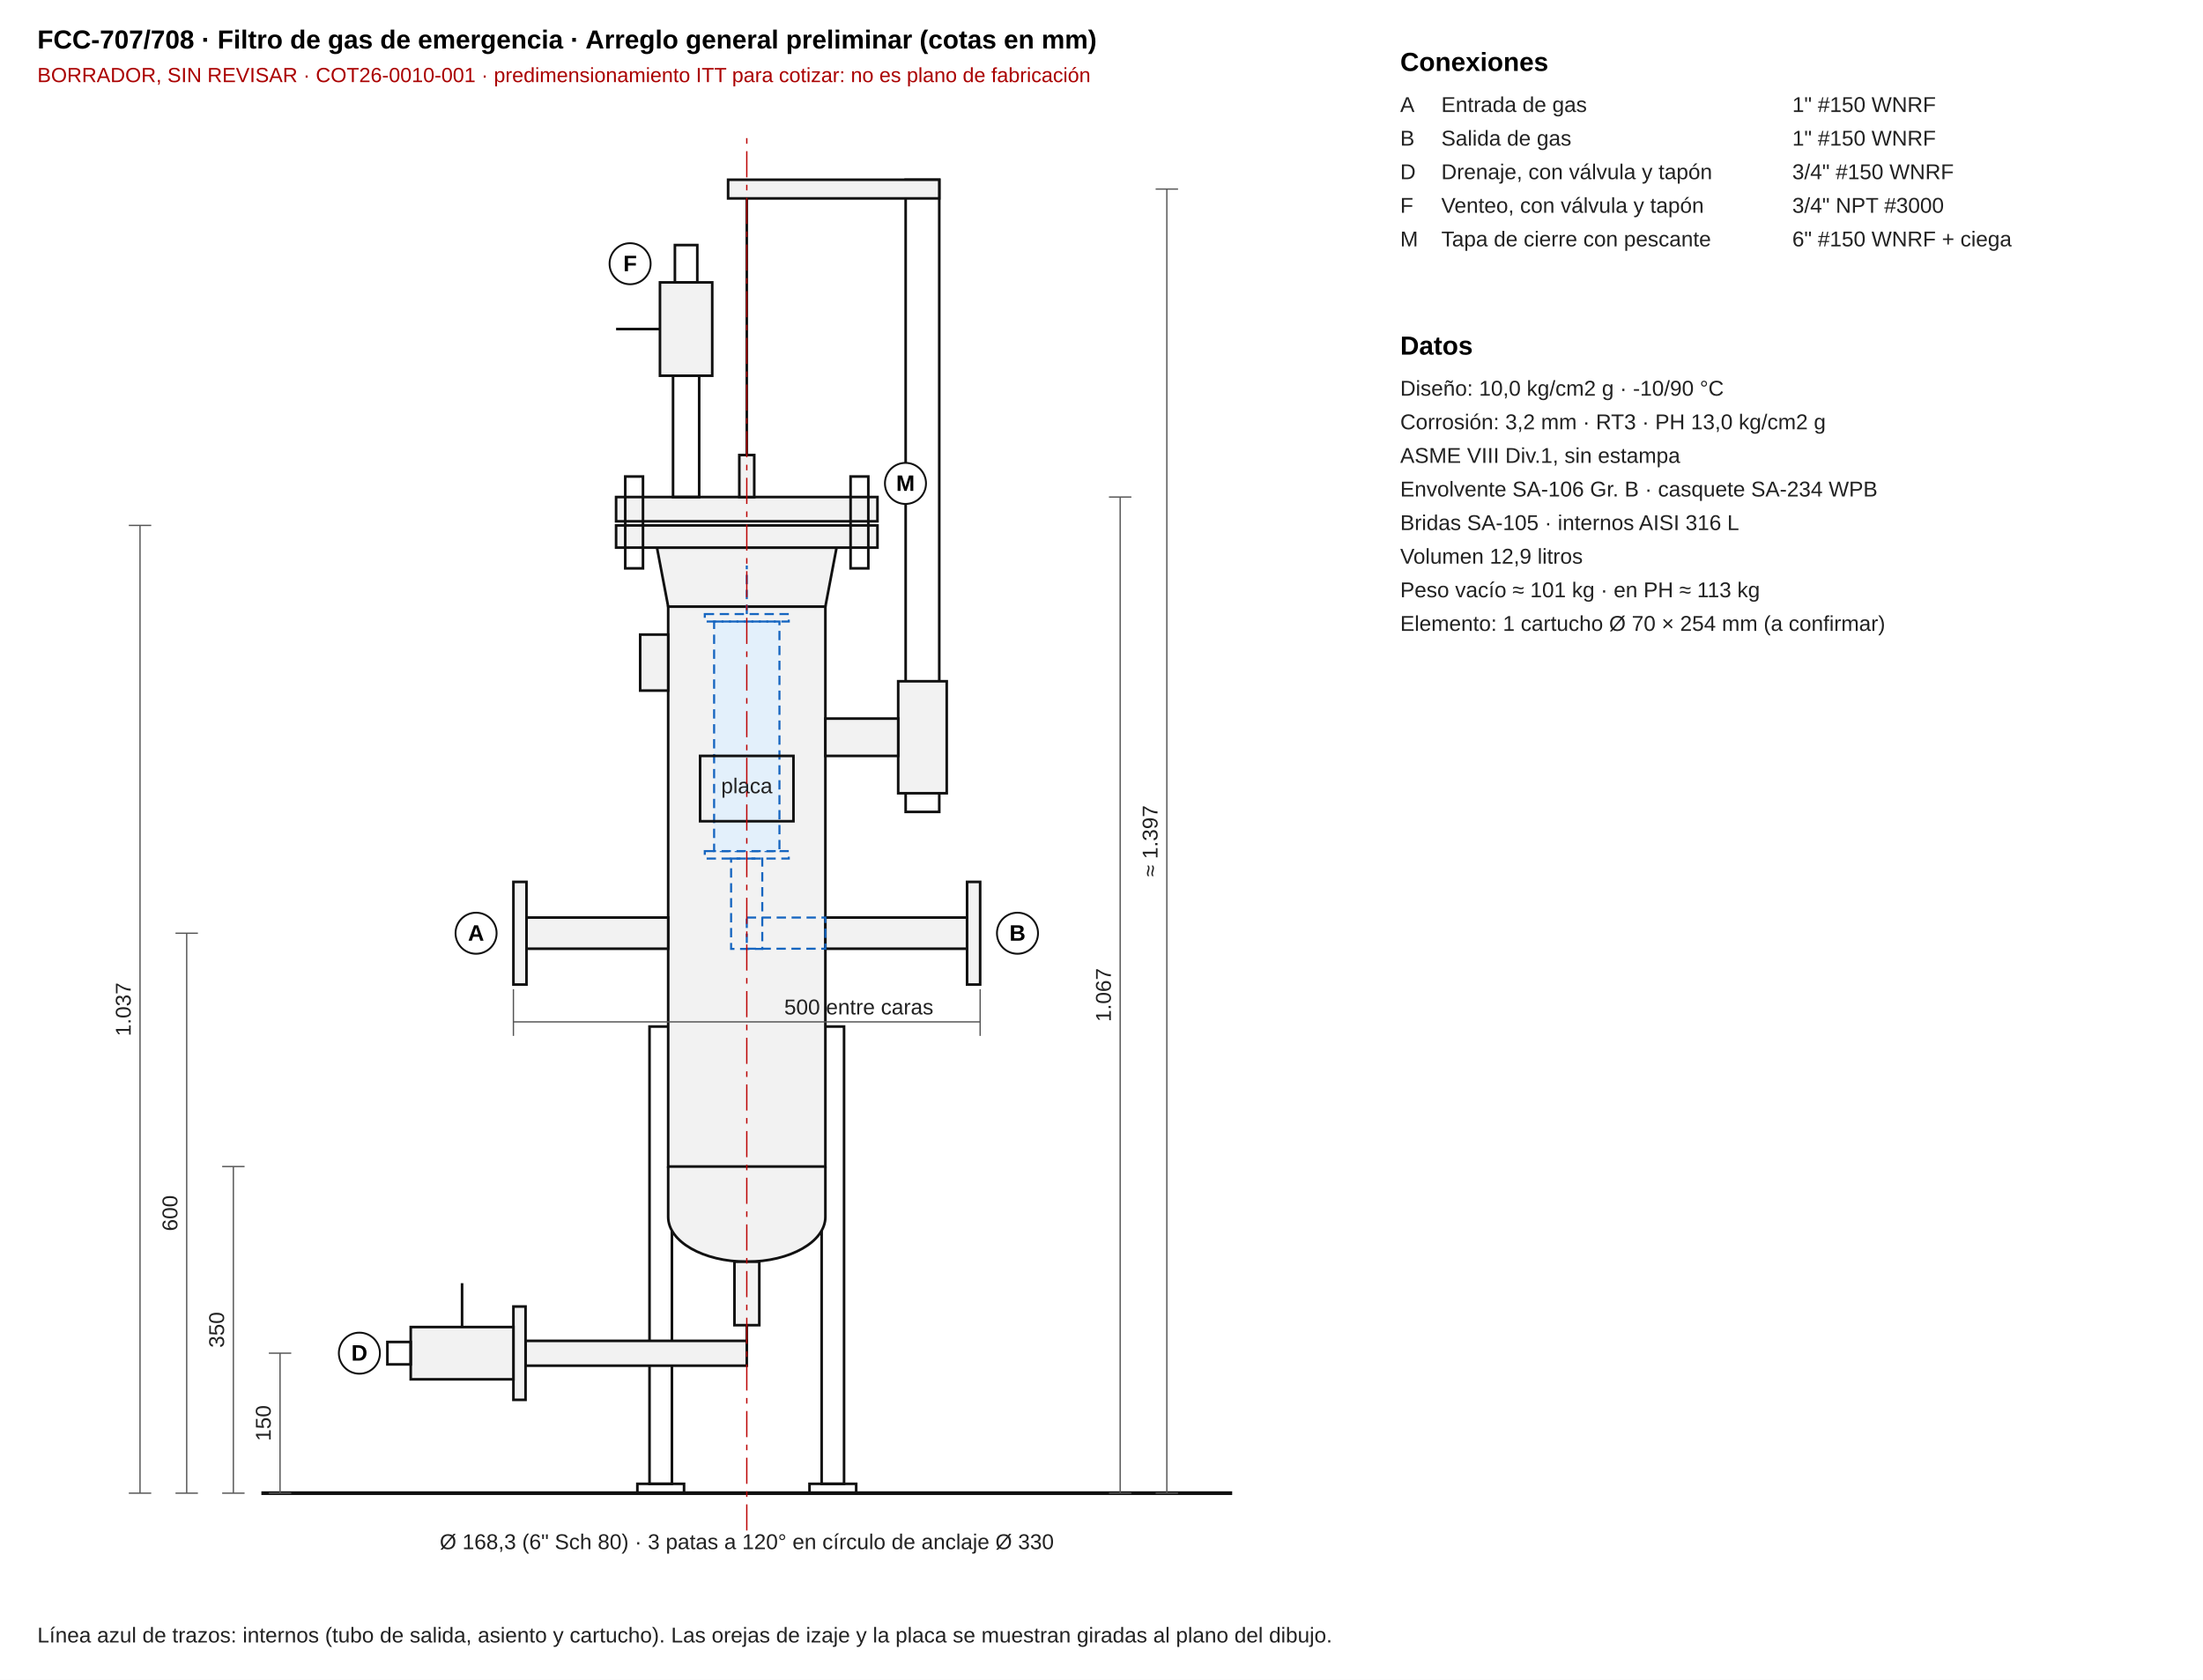
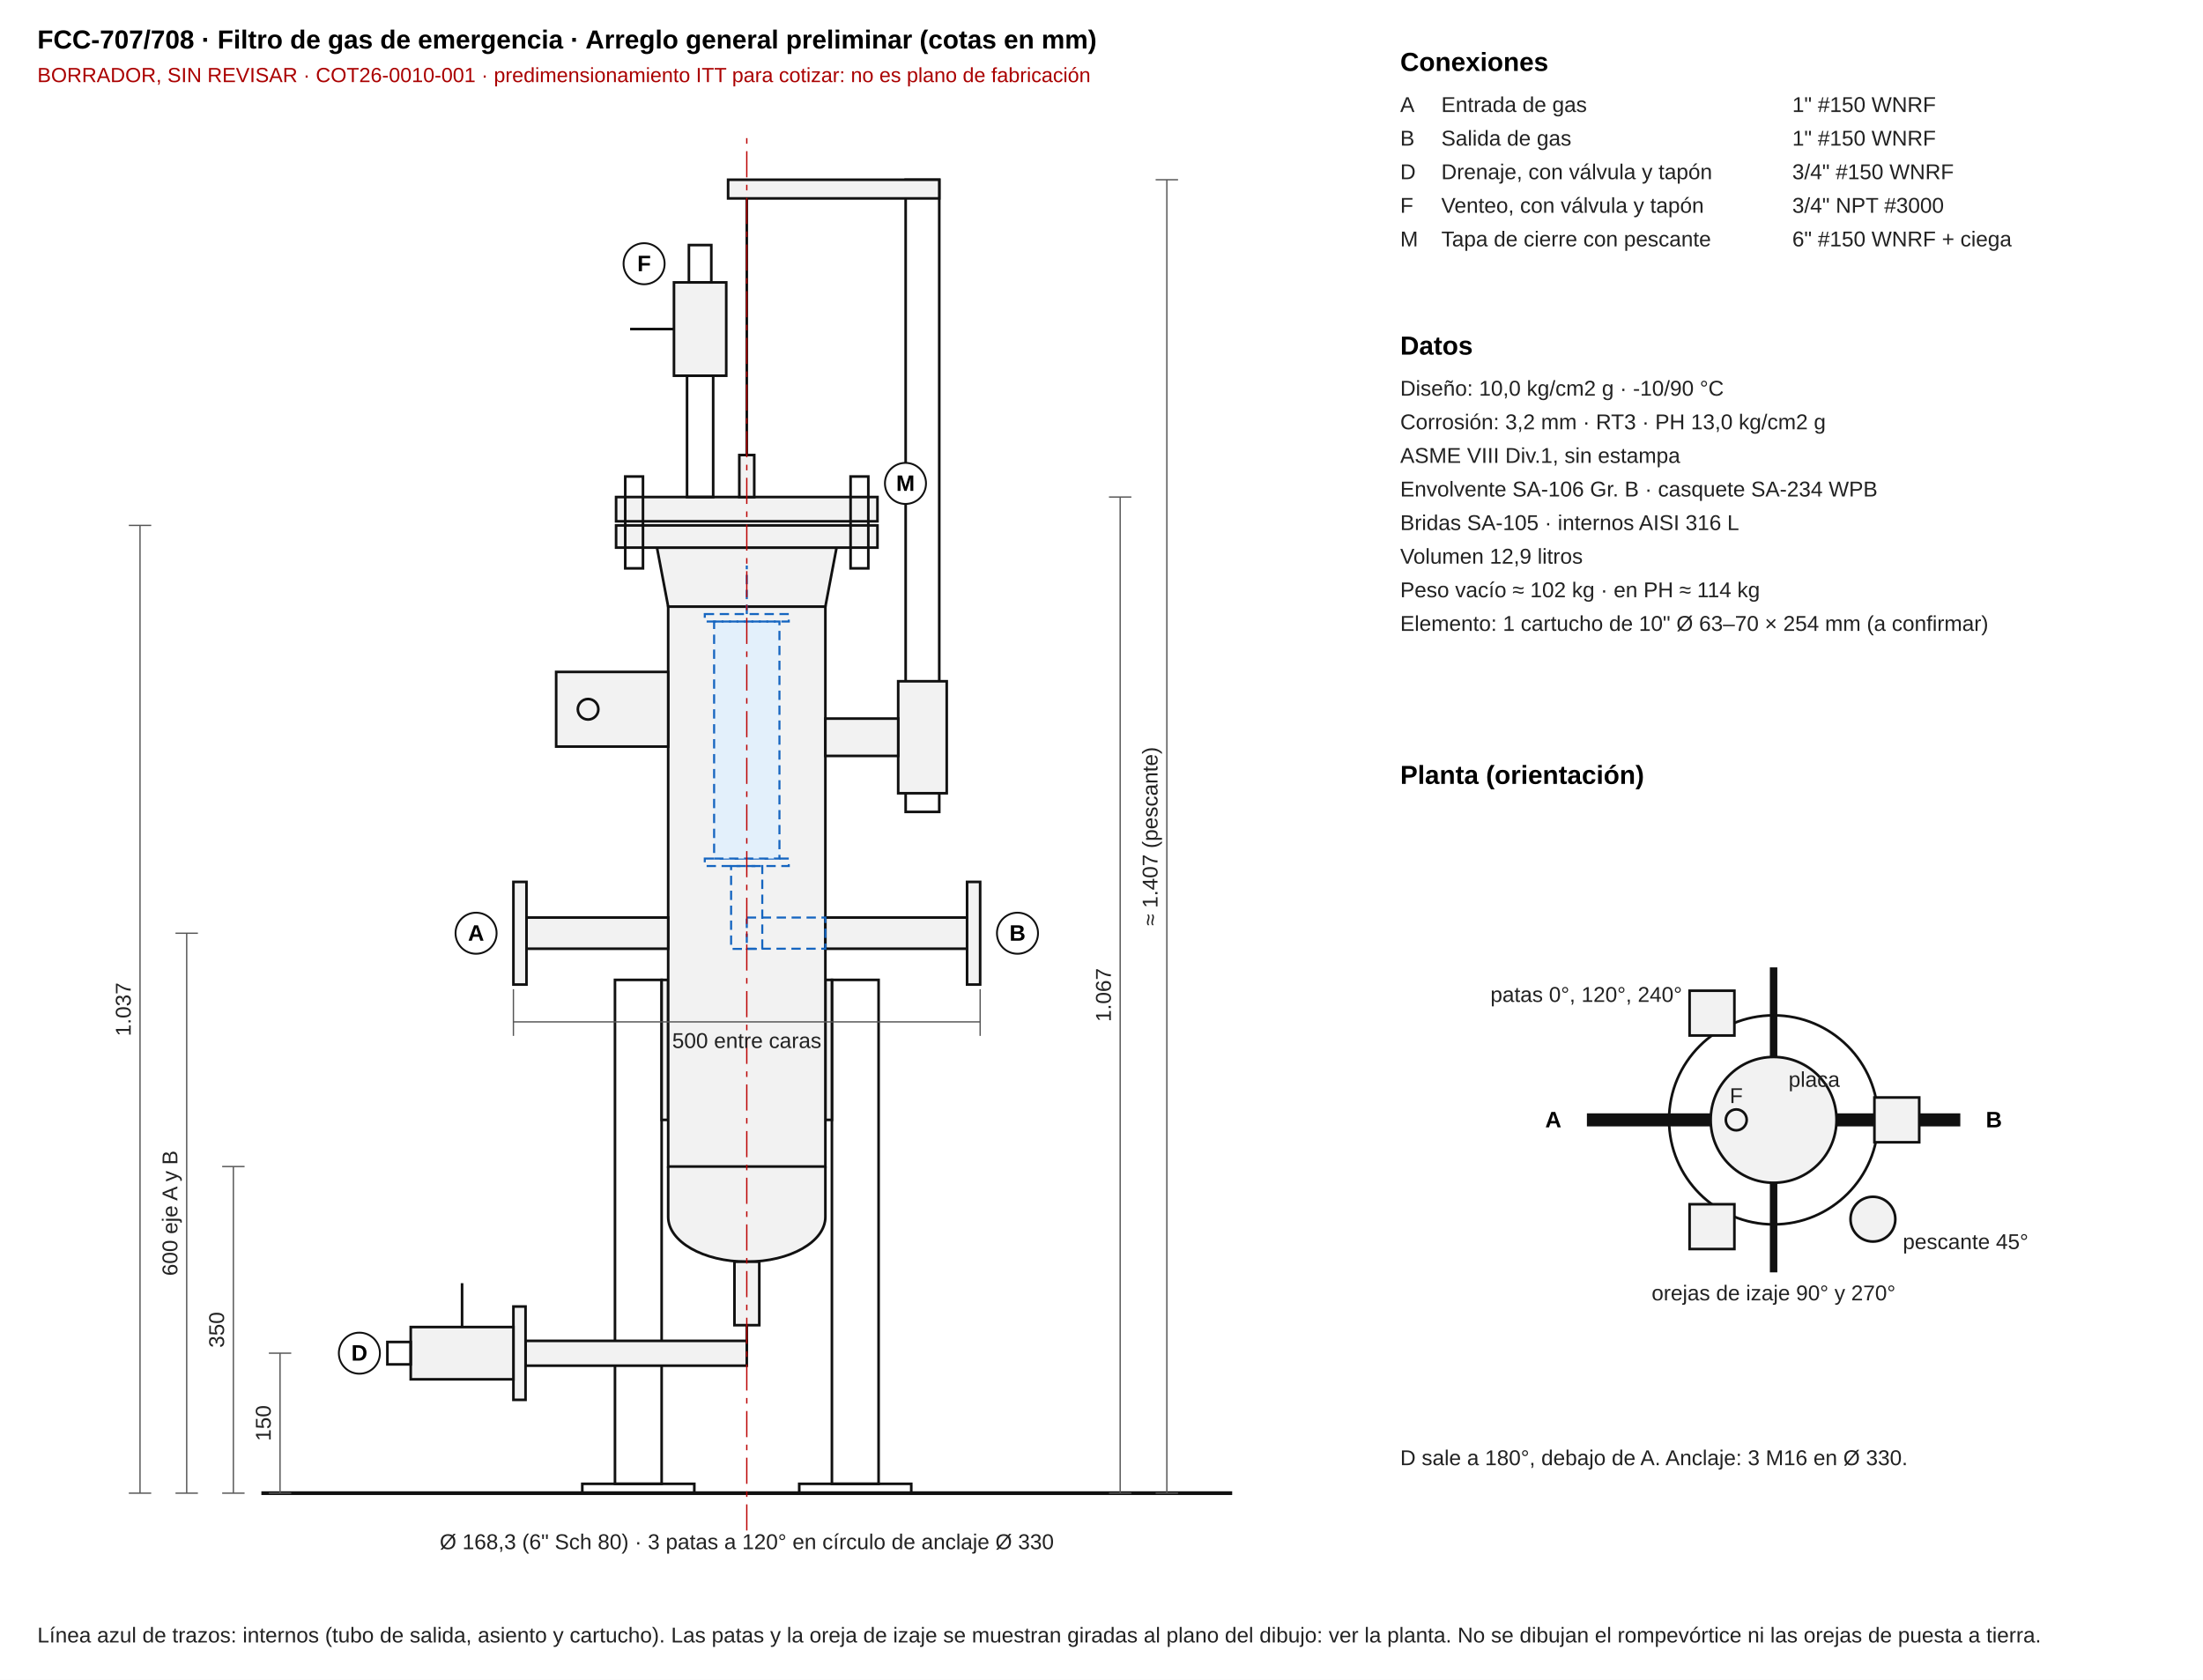
<svg xmlns="http://www.w3.org/2000/svg" viewBox="0 0 1180 900" width="1180" height="900" font-family="Arial, Helvetica, sans-serif">
  <style>.c{fill:none;stroke:#111;stroke-width:1.4}.f{fill:#f2f2f2}.i{fill:none;stroke:#1565c0;stroke-width:1.1;stroke-dasharray:5 3}.h{fill:#e3f0fb}
.e{stroke:#b00;stroke-width:.7;stroke-dasharray:14 4 3 4}.k{stroke:#555;stroke-width:.7}.p{stroke:#111;stroke-width:2}.g{fill:#fff;stroke:#111;stroke-width:1}
.t{font-size:12px}.q{font-size:11.5px;fill:#222}.b{font-size:12px;font-weight:bold}.h1{font-size:14px;font-weight:bold}.n{font-size:11px;fill:#a00}</style>
  <rect width="1180" height="900" fill="#fff" />
  <text class="h1" x="20" y="26">FCC-707/708 · Filtro de gas de emergencia · Arreglo general preliminar (cotas en mm)</text>
  <text class="n" x="20" y="44">BORRADOR, SIN REVISAR · COT26-0010-001 · predimensionamiento ITT para cotizar: no es plano de fabricación</text>
-   <text class="q" x="20" y="880">Línea azul de trazos: internos (tubo de salida, asiento y cartucho). Las orejas de izaje y la placa se muestran giradas al plano del dibujo.</text>
+   <text class="q" x="20" y="880">Línea azul de trazos: internos (tubo de salida, asiento y cartucho). Las patas y la oreja de izaje se muestran giradas al plano del dibujo: ver la planta. No se dibujan el rompevórtice ni las orejas de puesta a tierra.</text>
  <line class="p" x1="140.0" y1="800.0" x2="660.0" y2="800.0" />
-   <rect class="c" x="341.4" y="795.0" width="25.0" height="5.0" />
-   <rect class="c" x="347.9" y="550.0" width="12.0" height="245.0" />
-   <rect class="c" x="433.6" y="795.0" width="25.0" height="5.0" />
-   <rect class="c" x="440.1" y="550.0" width="12.0" height="245.0" />
+   <rect class="c" x="311.9" y="795.0" width="60.0" height="5.0" />
+   <rect class="c" x="329.4" y="525.0" width="25.0" height="270.0" />
+   <rect class="c f" x="354.4" y="525.0" width="3.5" height="75.0" />
+   <rect class="c" x="428.1" y="795.0" width="60.0" height="5.0" />
+   <rect class="c" x="445.6" y="525.0" width="25.0" height="270.0" />
+   <rect class="c f" x="442.1" y="525.0" width="3.5" height="75.0" />
  <path class="c f" d="M 357.9 625.0 L 357.9 652.0 A 42.1 24.0 0 0 0 442.1 652.0 L 442.1 625.0" />
  <rect class="c f" x="357.9" y="325.0" width="84.2" height="300.0" />
  <path class="c f" d="M 357.9 325.0 L 351.9 293.4 L 448.1 293.4 L 442.1 325.0 Z" />
  <rect class="c f" x="330.0" y="281.5" width="140.0" height="11.9" />
  <rect class="c f" x="330.0" y="266.3" width="140.0" height="13.0" />
  <rect class="c" x="334.9" y="255.3" width="9.5" height="49.2" />
  <rect class="c" x="455.6" y="255.3" width="9.5" height="49.2" />
-   <rect class="c" x="360.5" y="201.3" width="14.0" height="65.0" />
-   <rect class="c f" x="353.5" y="151.3" width="28.0" height="50.0" />
-   <line class="c" x1="353.5" y1="176.3" x2="330.0" y2="176.3" />
-   <rect class="c" x="361.5" y="131.3" width="12.0" height="20.0" />
+   <rect class="c" x="368.0" y="201.3" width="14.0" height="65.0" />
+   <rect class="c f" x="361.0" y="151.3" width="28.0" height="50.0" />
+   <line class="c" x1="361.0" y1="176.3" x2="337.5" y2="176.3" />
+   <rect class="c" x="369.0" y="131.3" width="12.0" height="20.0" />
  <rect class="c f" x="396.0" y="243.8" width="8.0" height="22.5" />
  <rect class="c f" x="282.0" y="491.6" width="75.9" height="16.7" />
  <rect class="c f" x="275.0" y="472.5" width="7.0" height="55.0" />
  <rect class="c f" x="442.1" y="491.6" width="75.9" height="16.7" />
  <rect class="c f" x="518.0" y="472.5" width="7.0" height="55.0" />
  <line class="c" x1="400.0" y1="676.0" x2="400.0" y2="725.0" />
  <rect class="c f" x="393.4" y="676.0" width="13.3" height="34.0" />
  <rect class="c f" x="281.5" y="718.4" width="118.5" height="13.3" />
  <rect class="c f" x="275.0" y="700.0" width="6.5" height="50.0" />
  <rect class="c f" x="220.0" y="711.0" width="55.0" height="28.0" />
  <line class="c" x1="247.5" y1="711.0" x2="247.5" y2="687.5" />
  <rect class="c" x="207.5" y="719.0" width="12.5" height="12.0" />
  <rect class="i" x="400.0" y="491.6" width="42.1" height="16.7" />
-   <rect class="i" x="391.6" y="460.0" width="16.7" height="48.4" />
-   <rect class="i" x="377.5" y="456.0" width="45.0" height="4.0" />
-   <rect class="i h" x="382.5" y="333.0" width="35.0" height="123.0" />
+   <rect class="i" x="391.6" y="464.0" width="16.7" height="44.4" />
+   <rect class="i" x="377.5" y="460.0" width="45.0" height="4.0" />
+   <rect class="i h" x="382.5" y="333.0" width="35.0" height="127.0" />
  <rect class="i" x="377.5" y="329.0" width="45.0" height="4.0" />
  <line class="i" x1="400.0" y1="329.0" x2="400.0" y2="303.0" />
  <rect class="c" x="485.1" y="96.3" width="18.0" height="338.7" />
  <rect class="c f" x="481.1" y="365.0" width="26.0" height="60.0" />
  <rect class="c f" x="442.1" y="385.0" width="39.0" height="20.0" />
  <rect class="c f" x="390.0" y="96.3" width="113.1" height="10.0" />
  <line class="c" x1="400.0" y1="106.3" x2="400.0" y2="243.8" />
-   <rect class="c f" x="342.9" y="340.0" width="15.0" height="30.0" />
-   <rect class="c" x="375.0" y="405.0" width="50.0" height="35.0" />
-   <text class="q" text-anchor="middle" x="400.0" y="425.0">placa</text>
+   <rect class="c f" x="297.9" y="360.0" width="60.0" height="40.0" />
+   <circle class="c" cx="315.0" cy="380.0" r="5.5" />
  <line class="e" x1="400.0" y1="820.0" x2="400.0" y2="71.3" />
  <line class="k" x1="100.0" y1="800.0" x2="100.0" y2="500.0" />
  <line class="k" x1="94.0" y1="800.0" x2="106.0" y2="800.0" />
  <line class="k" x1="94.0" y1="500.0" x2="106.0" y2="500.0" />
-   <text class="q" text-anchor="middle" transform="translate(95.0,650.0) rotate(-90)">600</text>
+   <text class="q" text-anchor="middle" transform="translate(95.0,650.0) rotate(-90)">600 eje A y B</text>
  <line class="k" x1="125.0" y1="800.0" x2="125.0" y2="625.0" />
  <line class="k" x1="119.0" y1="800.0" x2="131.0" y2="800.0" />
  <line class="k" x1="119.0" y1="625.0" x2="131.0" y2="625.0" />
  <text class="q" text-anchor="middle" transform="translate(120.0,712.5) rotate(-90)">350</text>
  <line class="k" x1="75.0" y1="800.0" x2="75.0" y2="281.5" />
  <line class="k" x1="69.0" y1="800.0" x2="81.0" y2="800.0" />
  <line class="k" x1="69.0" y1="281.5" x2="81.0" y2="281.5" />
  <text class="q" text-anchor="middle" transform="translate(70.0,540.8) rotate(-90)">1.037</text>
  <line class="k" x1="600.0" y1="800.0" x2="600.0" y2="266.3" />
  <line class="k" x1="594.0" y1="800.0" x2="606.0" y2="800.0" />
  <line class="k" x1="594.0" y1="266.3" x2="606.0" y2="266.3" />
  <text class="q" text-anchor="middle" transform="translate(595.0,533.1) rotate(-90)">1.067</text>
-   <line class="k" x1="625.0" y1="800.0" x2="625.0" y2="101.3" />
+   <line class="k" x1="625.0" y1="800.0" x2="625.0" y2="96.3" />
  <line class="k" x1="619.0" y1="800.0" x2="631.0" y2="800.0" />
-   <line class="k" x1="619.0" y1="101.3" x2="631.0" y2="101.3" />
-   <text class="q" text-anchor="middle" transform="translate(620.0,450.6) rotate(-90)">≈ 1.397</text>
+   <line class="k" x1="619.0" y1="96.3" x2="631.0" y2="96.3" />
+   <text class="q" text-anchor="middle" transform="translate(620.0,448.1) rotate(-90)">≈ 1.407 (pescante)</text>
  <line class="k" x1="150.0" y1="800.0" x2="150.0" y2="725.0" />
  <line class="k" x1="144.0" y1="800.0" x2="156.0" y2="800.0" />
  <line class="k" x1="144.0" y1="725.0" x2="156.0" y2="725.0" />
  <text class="q" text-anchor="middle" transform="translate(145.0,762.5) rotate(-90)">150</text>
  <line class="k" x1="275.0" y1="547.5" x2="525.0" y2="547.5" />
  <line class="k" x1="275.0" y1="555.0" x2="275.0" y2="530.0" />
  <line class="k" x1="525.0" y1="555.0" x2="525.0" y2="530.0" />
-   <text class="q" text-anchor="middle" x="460.0" y="543.5">500 entre caras</text>
+   <text class="q" text-anchor="middle" x="400.0" y="561.5">500 entre caras</text>
  <circle class="g" cx="255.0" cy="500.0" r="11" />
  <text class="b" text-anchor="middle" x="255.0" y="504.0">A</text>
  <circle class="g" cx="545.0" cy="500.0" r="11" />
  <text class="b" text-anchor="middle" x="545.0" y="504.0">B</text>
  <circle class="g" cx="192.5" cy="725.0" r="11" />
  <text class="b" text-anchor="middle" x="192.5" y="729.0">D</text>
-   <circle class="g" cx="337.5" cy="141.3" r="11" />
-   <text class="b" text-anchor="middle" x="337.5" y="145.3">F</text>
+   <circle class="g" cx="345.0" cy="141.3" r="11" />
+   <text class="b" text-anchor="middle" x="345.0" y="145.3">F</text>
  <circle class="g" cx="485.0" cy="259.0" r="11" />
  <text class="b" text-anchor="middle" x="485.0" y="263.0">M</text>
  <text class="q" text-anchor="middle" x="400.0" y="830.0">Ø 168,3 (6" Sch 80) · 3 patas a 120° en círculo de anclaje Ø 330</text>
  <text class="h1" x="750" y="38">Conexiones</text>
  <text class="q" x="750" y="60">A</text>
  <text class="q" x="772" y="60">Entrada de gas</text>
  <text class="q" x="960" y="60">1" #150 WNRF</text>
  <text class="q" x="750" y="78">B</text>
  <text class="q" x="772" y="78">Salida de gas</text>
  <text class="q" x="960" y="78">1" #150 WNRF</text>
  <text class="q" x="750" y="96">D</text>
  <text class="q" x="772" y="96">Drenaje, con válvula y tapón</text>
  <text class="q" x="960" y="96">3/4" #150 WNRF</text>
  <text class="q" x="750" y="114">F</text>
  <text class="q" x="772" y="114">Venteo, con válvula y tapón</text>
  <text class="q" x="960" y="114">3/4" NPT #3000</text>
  <text class="q" x="750" y="132">M</text>
  <text class="q" x="772" y="132">Tapa de cierre con pescante</text>
  <text class="q" x="960" y="132">6" #150 WNRF + ciega</text>
+   <text class="h1" x="750" y="420.0">Planta (orientación)</text>
+   <circle class="c" cx="950.0" cy="600.0" r="56.0" />
+   <circle class="c f" cx="950.0" cy="600.0" r="33.7" />
+   <line x1="983.7" y1="600.0" x2="1050.0" y2="600.0" style="stroke:#111;stroke-width:7" />
+   <text class="b" text-anchor="middle" x="1068.0" y="604.0">B</text>
+   <line x1="916.3" y1="600.0" x2="850.0" y2="600.0" style="stroke:#111;stroke-width:7" />
+   <text class="b" text-anchor="middle" x="832.0" y="604.0">A</text>
+   <rect class="c f" x="1004.0" y="588.0" width="24" height="24" />
+   <rect class="c f" x="905.0" y="645.2" width="24" height="24" />
+   <rect class="c f" x="905.0" y="530.8" width="24" height="24" />
+   <line x1="950.0" y1="633.7" x2="950.0" y2="681.7" style="stroke:#111;stroke-width:4" />
+   <line x1="950.0" y1="566.3" x2="950.0" y2="518.3" style="stroke:#111;stroke-width:4" />
+   <circle class="c f" cx="1003.2" cy="653.2" r="12.0" />
+   <text class="q" x="1019.2" y="669.2">pescante 45°</text>
+   <circle class="c" cx="930.0" cy="600.0" r="5.6" />
+   <text class="q" text-anchor="middle" x="930.0" y="591.0">F</text>
+   <text class="q" text-anchor="middle" x="950.0" y="696.7">orejas de izaje 90° y 270°</text>
+   <text class="q" text-anchor="end" x="901.0" y="536.8">patas 0°, 120°, 240°</text>
+   <text class="q" x="958.0" y="582.3">placa</text>
+   <text class="q" x="750" y="785.0">D sale a 180°, debajo de A. Anclaje: 3 M16 en Ø 330.</text>
  <text class="h1" x="750" y="190">Datos</text>
  <text class="q" x="750" y="212">Diseño: 10,0 kg/cm2 g · -10/90 °C</text>
  <text class="q" x="750" y="230">Corrosión: 3,2 mm · RT3 · PH 13,0 kg/cm2 g</text>
  <text class="q" x="750" y="248">ASME VIII Div.1, sin estampa</text>
  <text class="q" x="750" y="266">Envolvente SA-106 Gr. B · casquete SA-234 WPB</text>
  <text class="q" x="750" y="284">Bridas SA-105 · internos AISI 316 L</text>
  <text class="q" x="750" y="302">Volumen 12,9 litros</text>
-   <text class="q" x="750" y="320">Peso vacío ≈ 101 kg · en PH ≈ 113 kg</text>
-   <text class="q" x="750" y="338">Elemento: 1 cartucho Ø 70 × 254 mm (a confirmar)</text>
+   <text class="q" x="750" y="320">Peso vacío ≈ 102 kg · en PH ≈ 114 kg</text>
+   <text class="q" x="750" y="338">Elemento: 1 cartucho de 10" Ø 63–70 × 254 mm (a confirmar)</text>
</svg>
